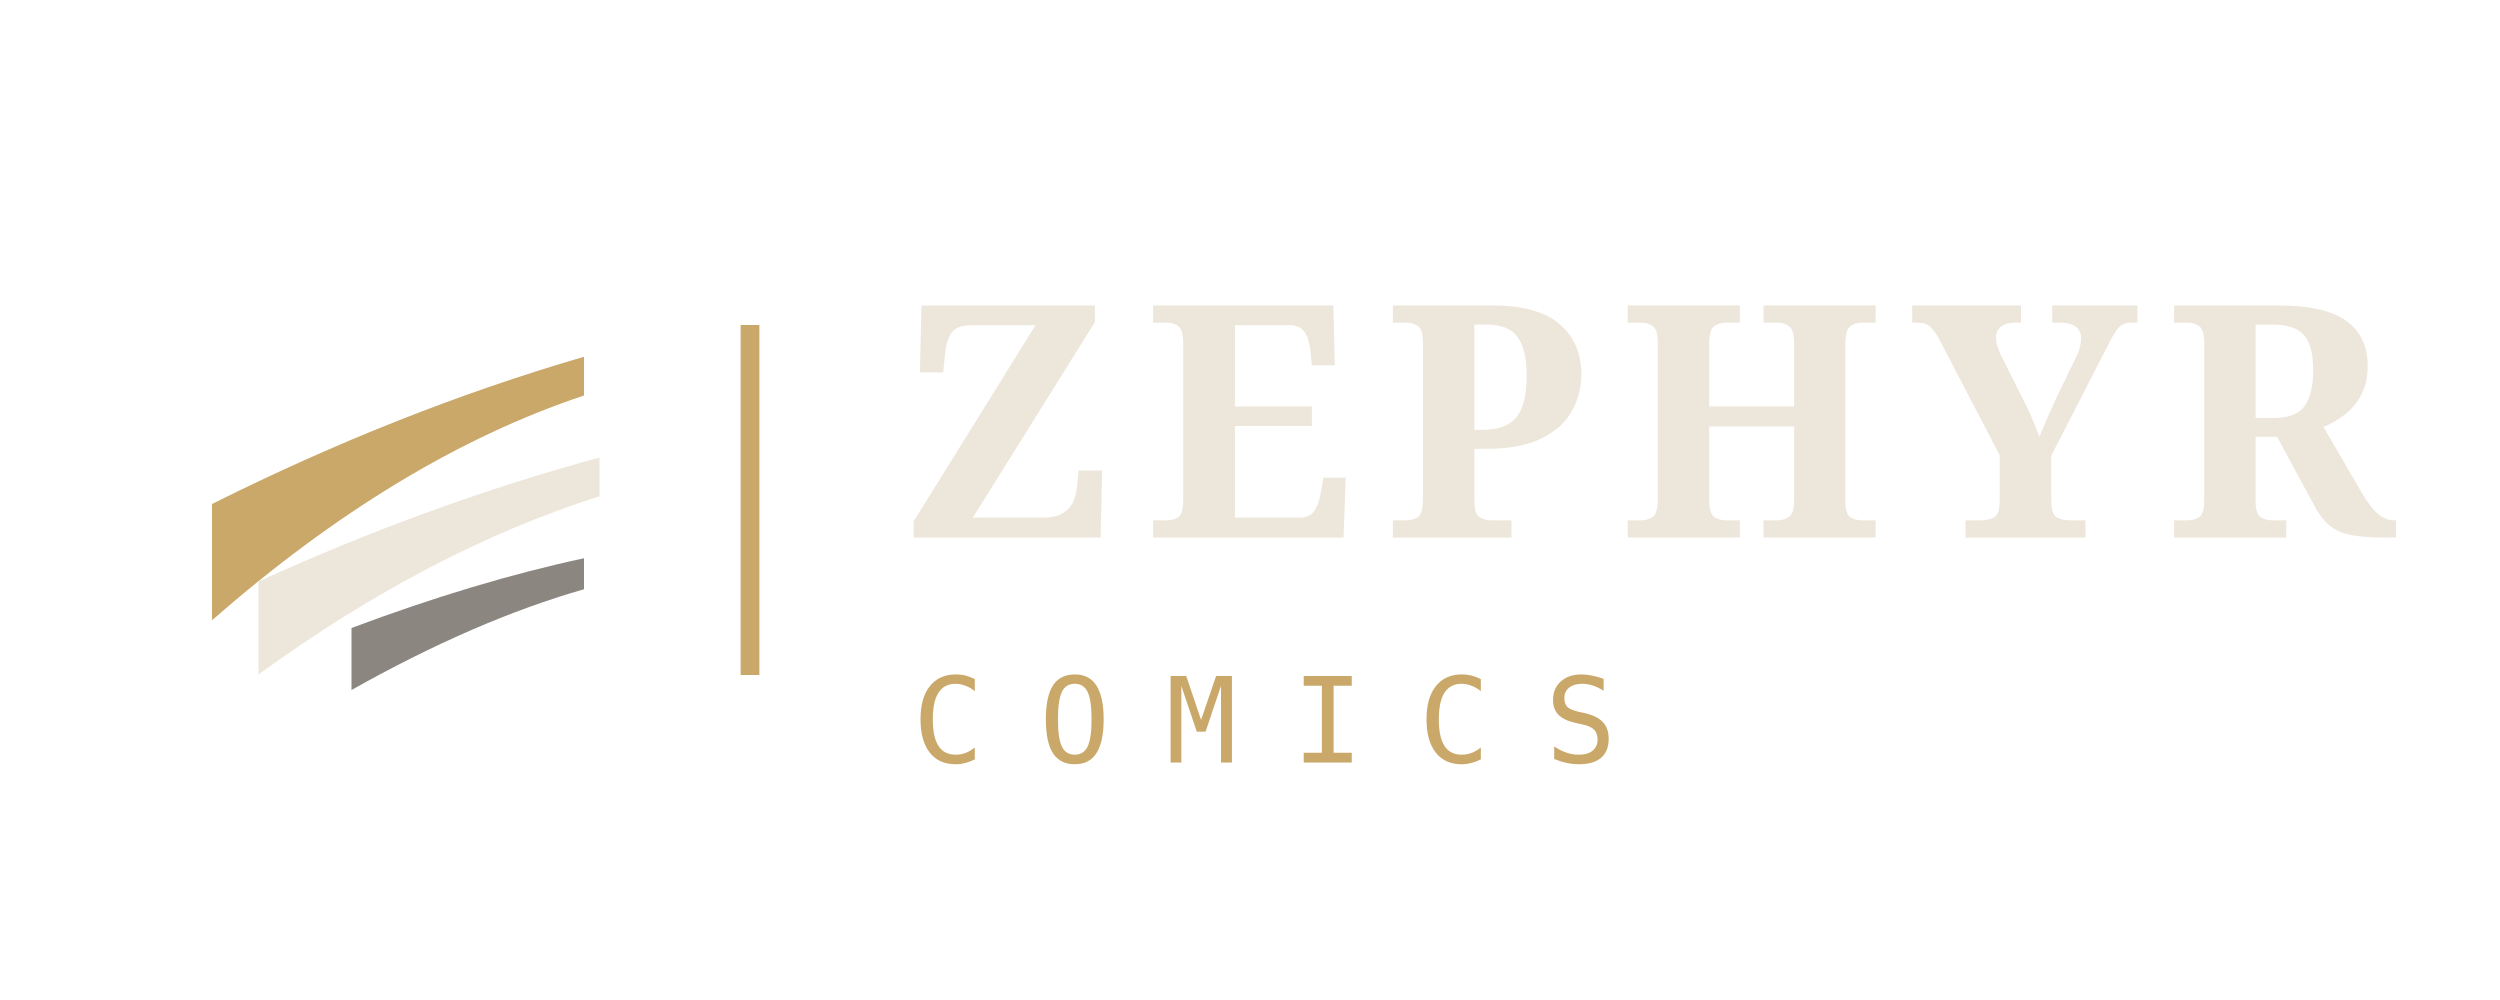
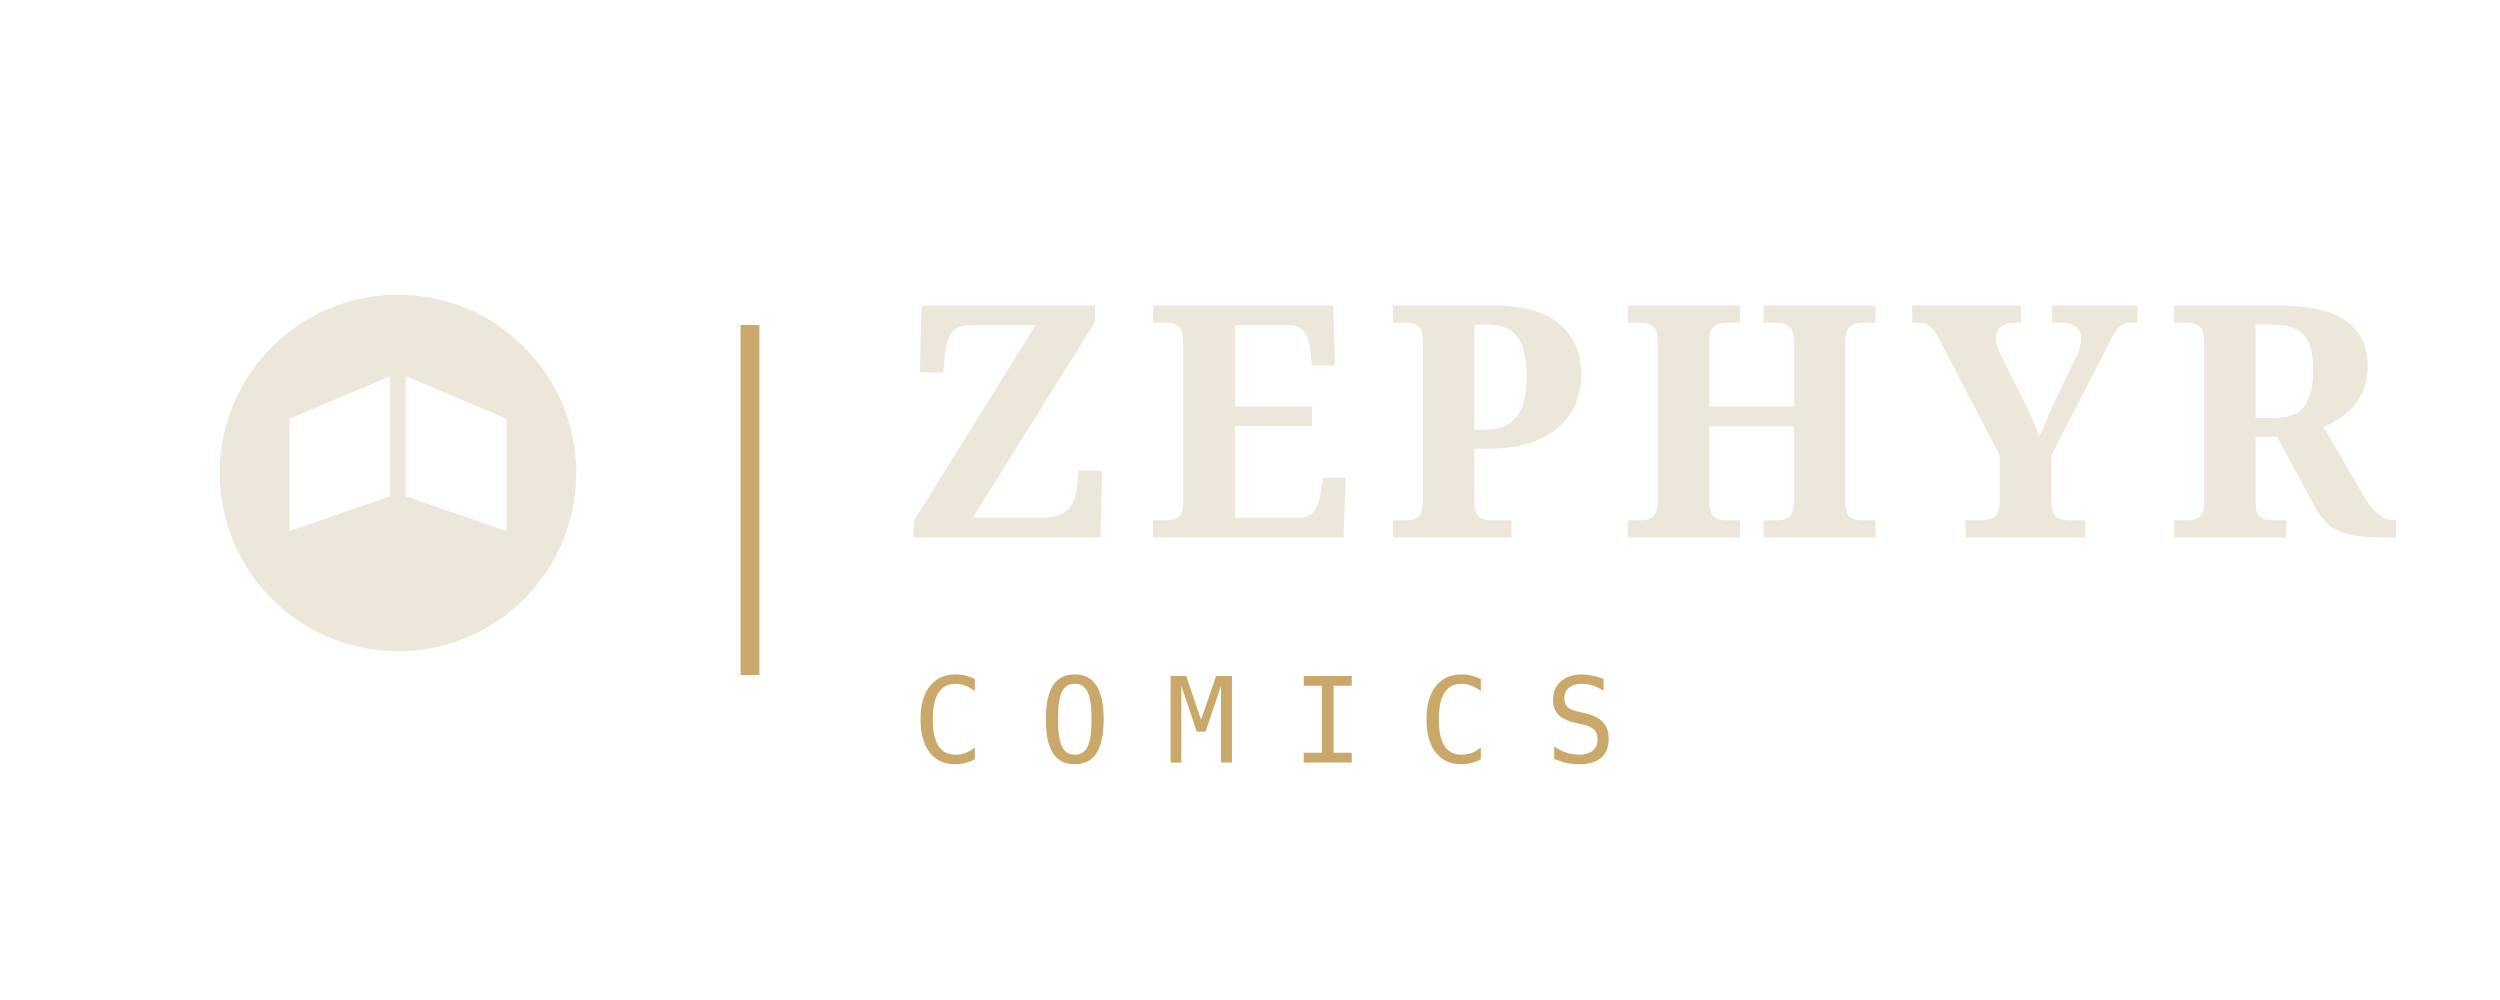
<svg xmlns="http://www.w3.org/2000/svg" viewBox="0 0 200 80" width="200" height="80" role="img" aria-labelledby="t d">
-   <g transform="translate(12 18) scale(0.62)">
-     <path d="M8 36Q32 24 56 17L56 22Q32 30 8 51Z" fill="#C9A86A" />
-     <path d="M14 46Q36 36 58 30L58 35Q36 42 14 58Z" fill="#EDE6DA" />
-     <path d="M26 52Q42 46 56 43L56 47Q42 51 26 60Z" fill="#8B8680" />
-   </g>
+   <path transform="translate(12 18) scale(0.62)" fill="#EDE6DA" fill-rule="evenodd" d="M9 32a23 23 0 1 0 46 0a23 23 0 0 0-46 0ZM18 25L31 19.5L31 35L18 39.5ZM33 19.5L46 25L46 39.5L33 35Z" />
  <path d="M60 26v28" fill="none" stroke="#C9A86A" stroke-width="1.5" />
  <text x="72" y="43" font-family="serif" font-size="26" font-weight="600" letter-spacing="2.2" fill="#EDE6DA">ZEPHYR</text>
  <text x="73" y="61" font-family="monospace" font-size="9.5" letter-spacing="4.4" fill="#C9A86A">COMICS</text>
</svg>
